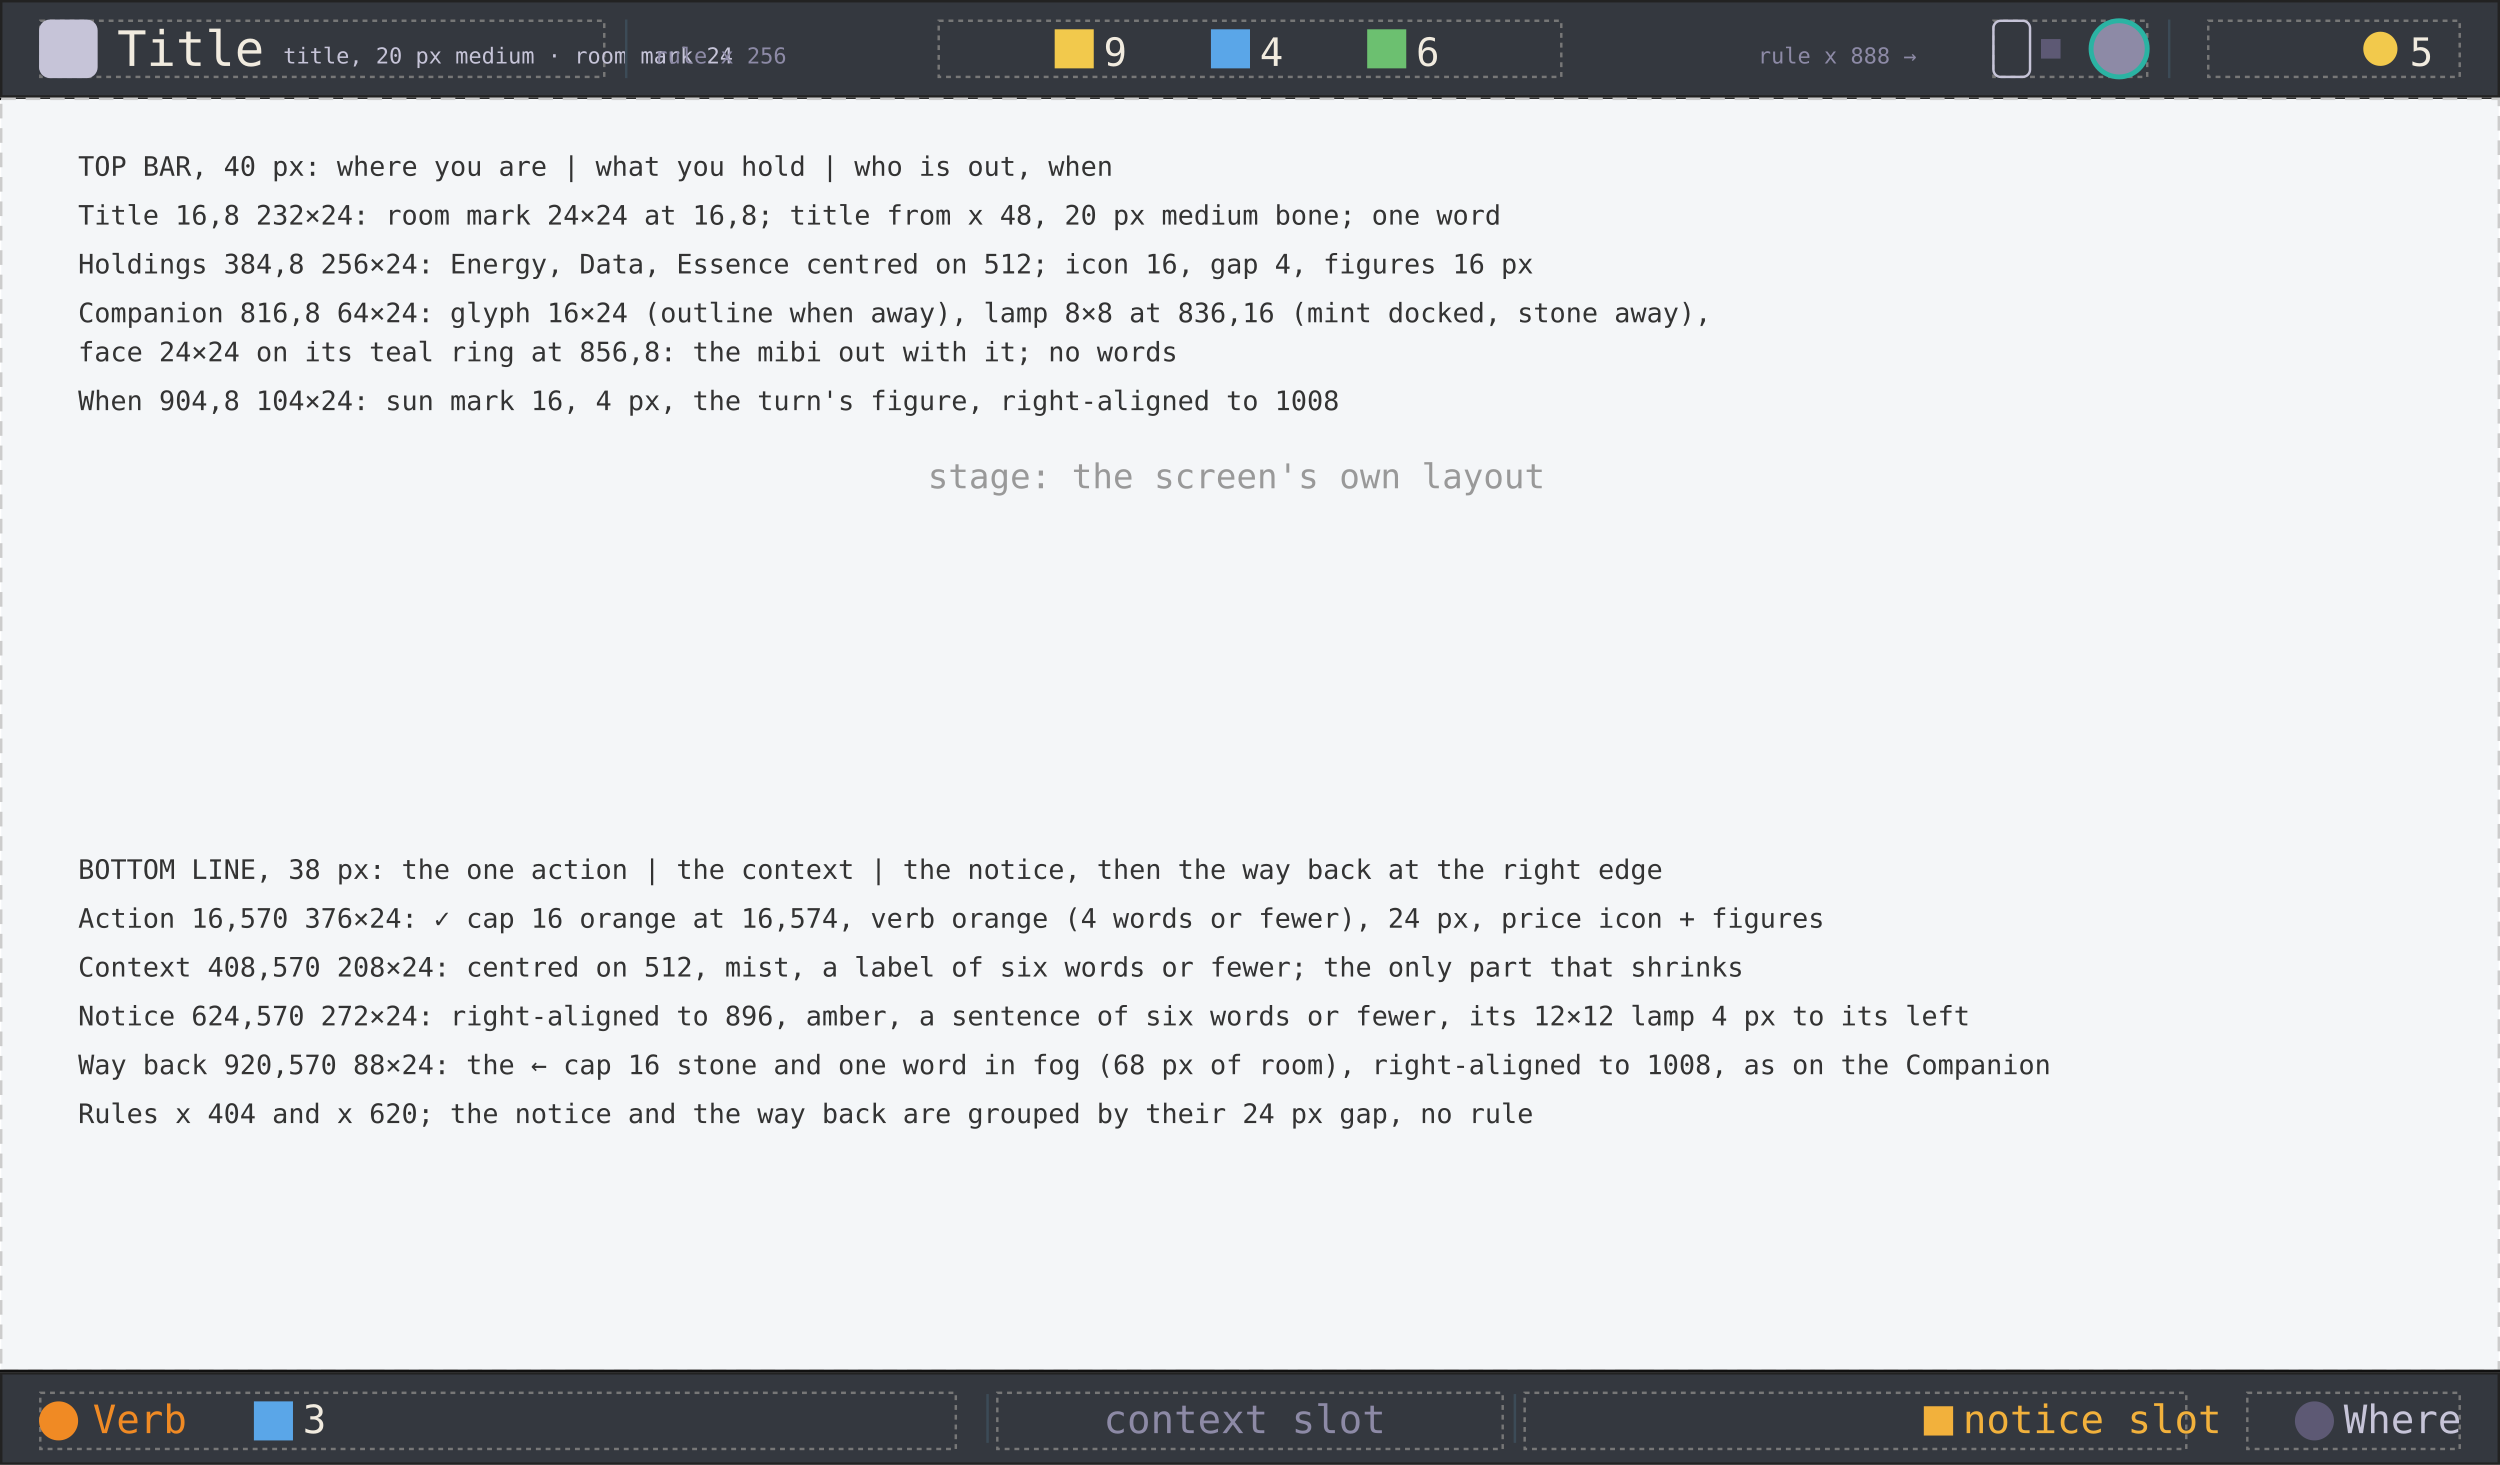
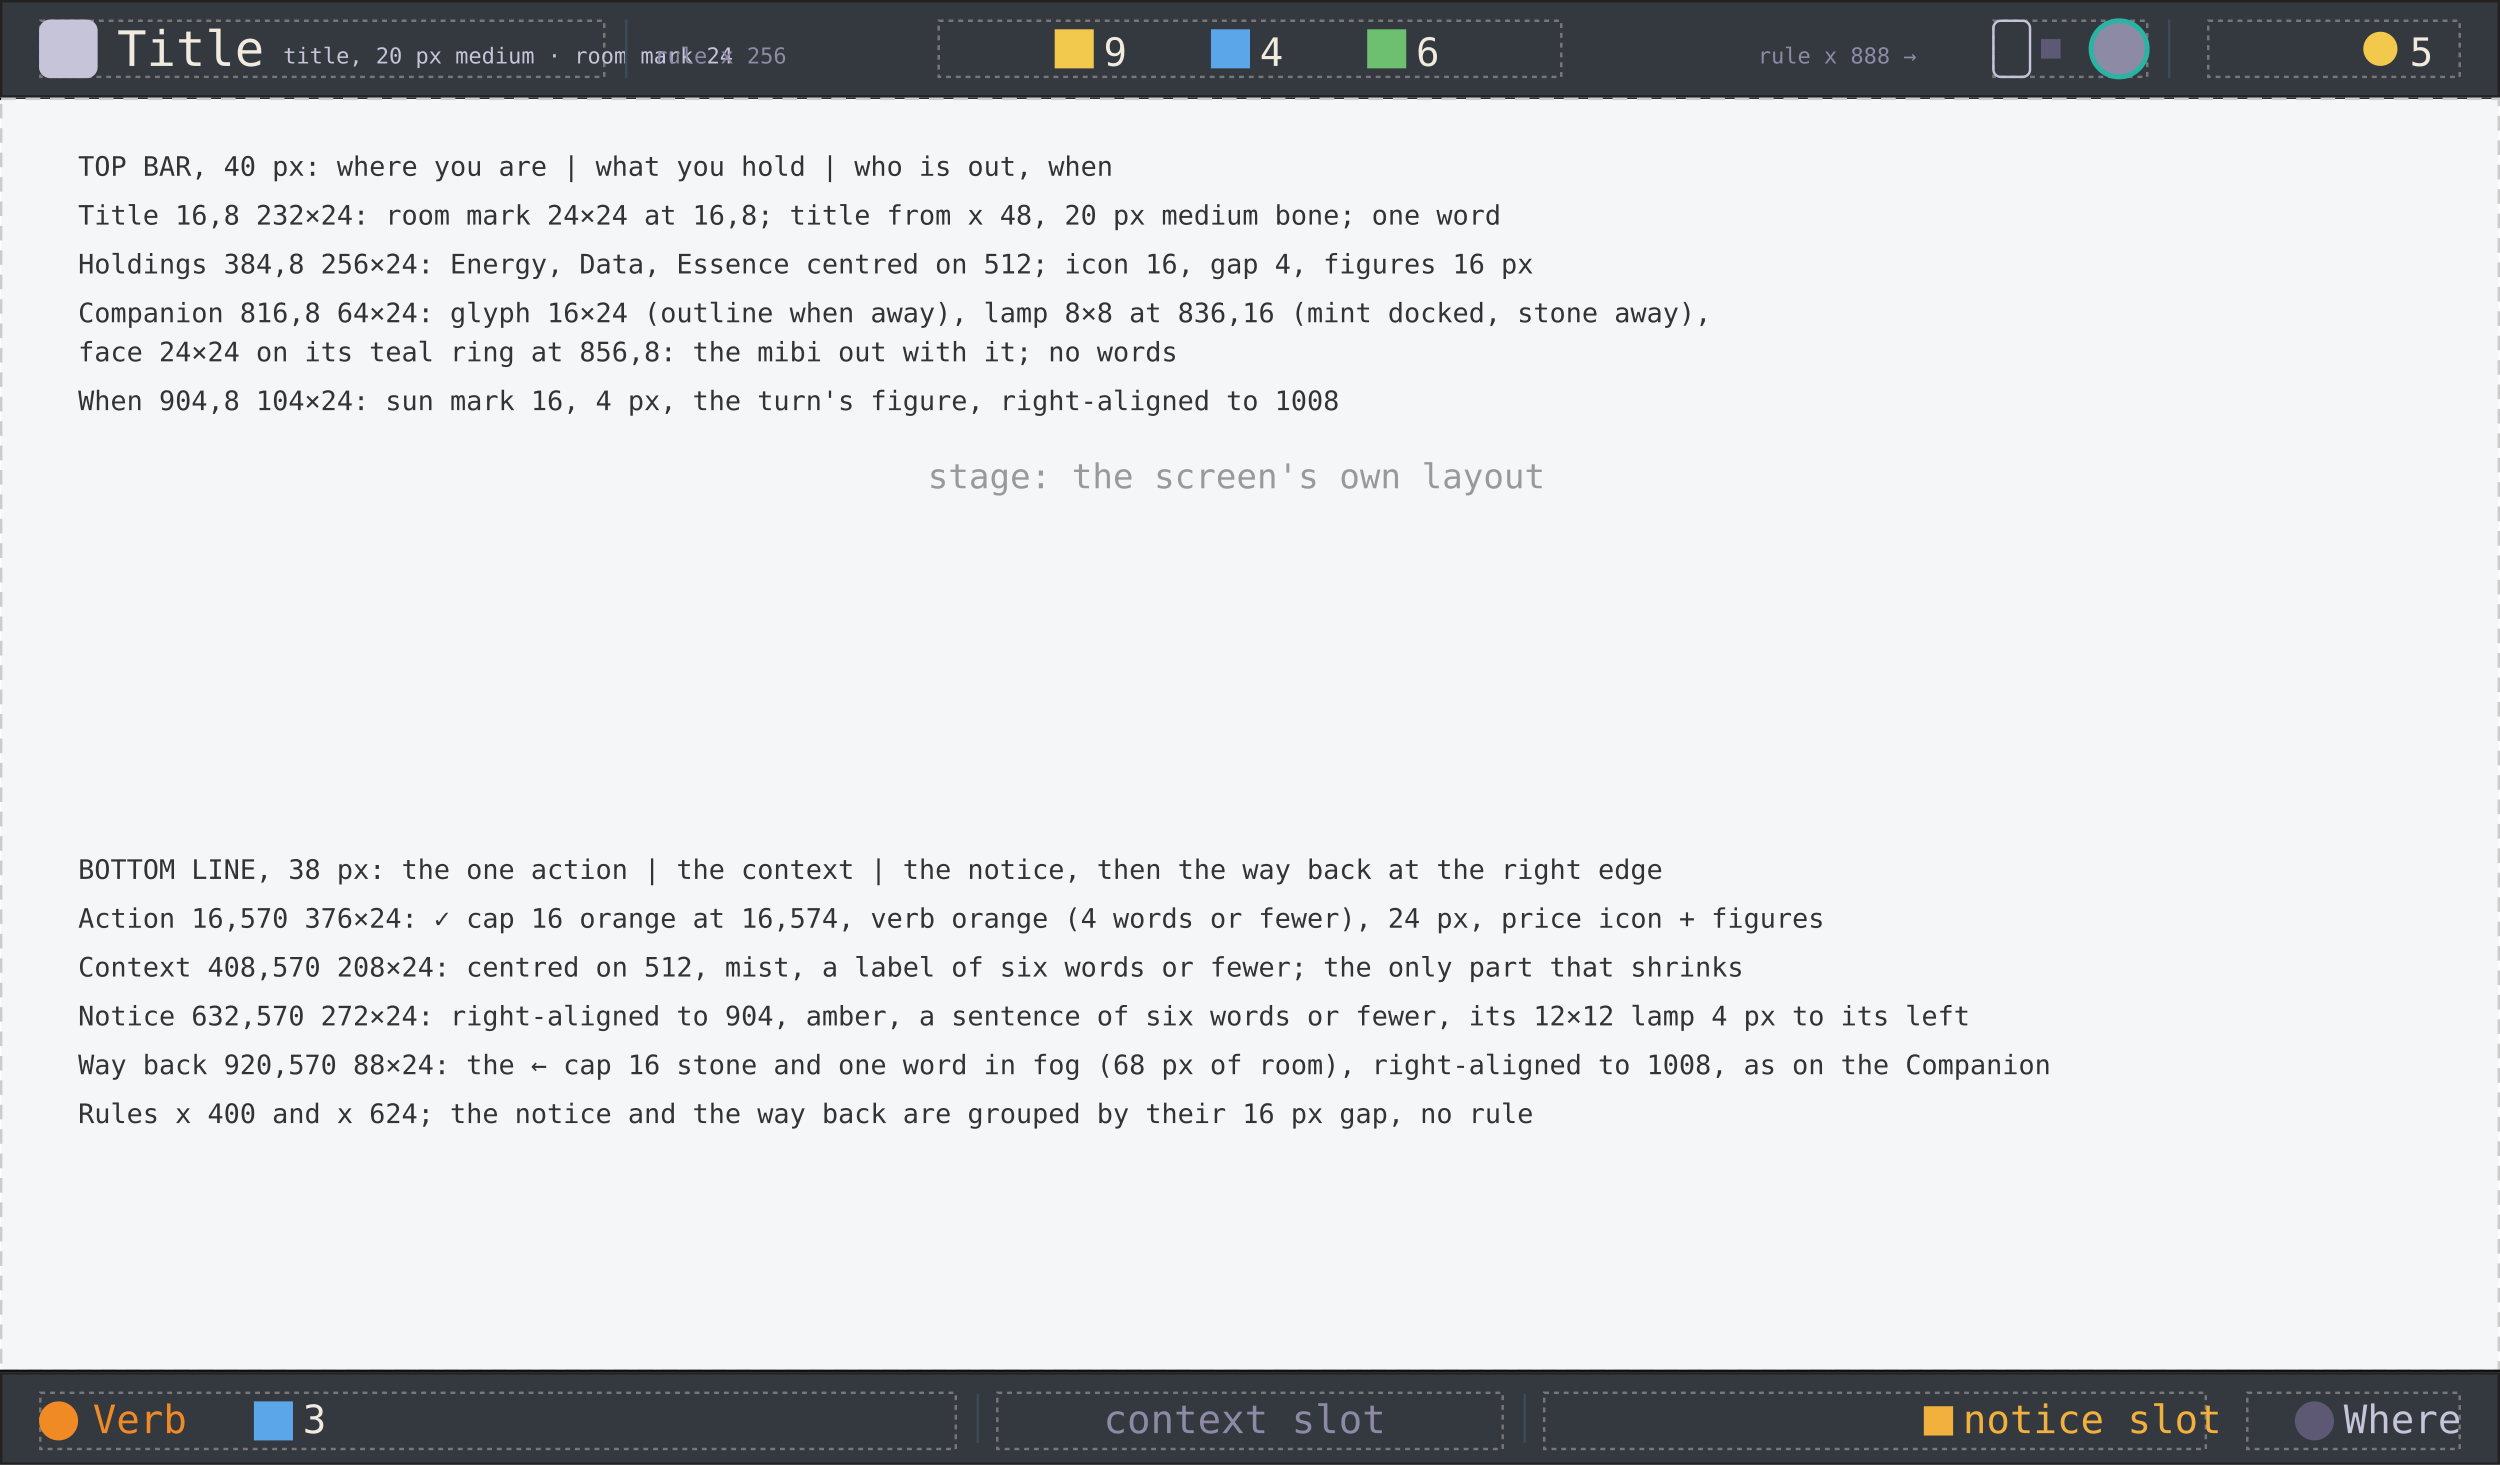
<svg xmlns="http://www.w3.org/2000/svg" viewBox="0 0 1024 600" width="1024" height="600" font-family="ui-monospace, Menlo, Consolas, monospace">
  <rect width="1024" height="600" fill="#ffffff" />
  <rect x="0.5" y="0.5" width="1023" height="39" fill="#34383f" stroke="#222" stroke-width="1" />
  <line x1="0" y1="40.5" x2="1024" y2="40.5" stroke="#111" />
  <rect x="16.5" y="8.5" width="231" height="23" fill="none" stroke="#777" stroke-width="1" stroke-dasharray="2 2" />
  <rect x="16.5" y="8.5" width="23" height="23" rx="4" fill="#c6c4d8" stroke="#c6c4d8" stroke-width="1" />
  <text x="48" y="27" font-size="20" fill="#f1ebdf">Title</text>
  <text x="116" y="26" font-size="9" fill="#c6c4d8">title, 20 px medium · room mark 24</text>
  <line x1="256.5" y1="8" x2="256.5" y2="32" stroke="#3c4b57" />
  <line x1="888.5" y1="8" x2="888.5" y2="32" stroke="#3c4b57" />
  <rect x="384.5" y="8.5" width="255" height="23" fill="none" stroke="#777" stroke-width="1" stroke-dasharray="2 2" />
  <rect x="432" y="12" width="16" height="16" fill="#f2c94c" />
  <text x="452" y="27" font-size="16" fill="#f1ebdf">9</text>
  <rect x="496" y="12" width="16" height="16" fill="#5aa6e8" />
  <text x="516" y="27" font-size="16" fill="#f1ebdf">4</text>
  <rect x="560" y="12" width="16" height="16" fill="#6cc070" />
  <text x="580" y="27" font-size="16" fill="#f1ebdf">6</text>
  <rect x="816.5" y="8.5" width="63" height="23" fill="none" stroke="#777" stroke-width="1" stroke-dasharray="2 2" />
  <rect x="816.5" y="8.5" width="15" height="23" rx="3" fill="none" stroke="#c6c4d8" />
  <rect x="836" y="16" width="8" height="8" fill="#5d5974" />
  <circle cx="868" cy="20" r="11.5" fill="#8d8aa6" stroke="#2bb3a3" stroke-width="2" />
  <rect x="904.5" y="8.5" width="103" height="23" fill="none" stroke="#777" stroke-width="1" stroke-dasharray="2 2" />
  <circle cx="975" cy="20" r="7" fill="#f2c94c" />
  <text x="987" y="27" font-size="16" fill="#f1ebdf">5</text>
  <text x="268" y="26" font-size="9" fill="#8d8aa6">rule x 256</text>
  <text x="720" y="26" font-size="9" fill="#8d8aa6">rule x 888 →</text>
  <rect x="0.5" y="40.5" width="1023" height="521" fill="#f4f6f8" stroke="#ccc" stroke-width="1" stroke-dasharray="6 4" />
  <text x="380" y="200" font-size="14" fill="#999">stage: the screen's own layout</text>
  <text x="32" y="72" font-size="11" fill="#333">TOP BAR, 40 px: where you are | what you hold | who is out, when</text>
  <text x="32" y="92" font-size="11" fill="#333">Title 16,8 232×24: room mark 24×24 at 16,8; title from x 48, 20 px medium bone; one word</text>
  <text x="32" y="112" font-size="11" fill="#333">Holdings 384,8 256×24: Energy, Data, Essence centred on 512; icon 16, gap 4, figures 16 px</text>
  <text x="32" y="132" font-size="11" fill="#333">Companion 816,8 64×24: glyph 16×24 (outline when away), lamp 8×8 at 836,16 (mint docked, stone away),</text>
  <text x="32" y="148" font-size="11" fill="#333">   face 24×24 on its teal ring at 856,8: the mibi out with it; no words</text>
  <text x="32" y="168" font-size="11" fill="#333">When 904,8 104×24: sun mark 16, 4 px, the turn's figure, right-aligned to 1008</text>
  <text x="32" y="360" font-size="11" fill="#333">BOTTOM LINE, 38 px: the one action | the context | the notice, then the way back at the right edge</text>
  <text x="32" y="380" font-size="11" fill="#333">Action 16,570 376×24: ✓ cap 16 orange at 16,574, verb orange (4 words or fewer), 24 px, price icon + figures</text>
  <text x="32" y="400" font-size="11" fill="#333">Context 408,570 208×24: centred on 512, mist, a label of six words or fewer; the only part that shrinks</text>
-   <text x="32" y="420" font-size="11" fill="#333">Notice 624,570 272×24: right-aligned to 896, amber, a sentence of six words or fewer, its 12×12 lamp 4 px to its left</text>
+   <text x="32" y="420" font-size="11" fill="#333">Notice 632,570 272×24: right-aligned to 904, amber, a sentence of six words or fewer, its 12×12 lamp 4 px to its left</text>
  <text x="32" y="440" font-size="11" fill="#333">Way back 920,570 88×24: the ← cap 16 stone and one word in fog (68 px of room), right-aligned to 1008, as on the Companion</text>
-   <text x="32" y="460" font-size="11" fill="#333">Rules x 404 and x 620; the notice and the way back are grouped by their 24 px gap, no rule</text>
+   <text x="32" y="460" font-size="11" fill="#333">Rules x 400 and x 624; the notice and the way back are grouped by their 16 px gap, no rule</text>
  <rect x="0.5" y="562.5" width="1023" height="37" fill="#34383f" stroke="#222" stroke-width="1" />
  <line x1="0" y1="561.5" x2="1024" y2="561.5" stroke="#111" />
  <rect x="16.5" y="570.5" width="375" height="23" fill="none" stroke="#777" stroke-width="1" stroke-dasharray="2 2" />
  <circle cx="24" cy="582" r="8" fill="#f08a24" />
  <text x="38" y="587" font-size="16" fill="#f08a24">Verb</text>
  <rect x="104" y="574" width="16" height="16" fill="#5aa6e8" />
  <text x="124" y="587" font-size="16" fill="#f1ebdf">3</text>
-   <line x1="404.5" y1="571" x2="404.5" y2="591" stroke="#3c4b57" />
-   <line x1="620.5" y1="571" x2="620.5" y2="591" stroke="#3c4b57" />
+   <line x1="400.5" y1="571" x2="400.5" y2="591" stroke="#3c4b57" />
+   <line x1="624.5" y1="571" x2="624.5" y2="591" stroke="#3c4b57" />
  <rect x="408.5" y="570.5" width="207" height="23" fill="none" stroke="#777" stroke-width="1" stroke-dasharray="2 2" />
  <text x="452" y="587" font-size="16" fill="#8d8aa6">context slot</text>
-   <rect x="624.5" y="570.5" width="271" height="23" fill="none" stroke="#777" stroke-width="1" stroke-dasharray="2 2" />
+   <rect x="632.5" y="570.5" width="271" height="23" fill="none" stroke="#777" stroke-width="1" stroke-dasharray="2 2" />
  <rect x="788" y="576" width="12" height="12" fill="#f2b13c" />
  <text x="804" y="587" font-size="16" fill="#f2b13c">notice slot</text>
  <rect x="920.5" y="570.5" width="87" height="23" fill="none" stroke="#777" stroke-width="1" stroke-dasharray="2 2" />
  <circle cx="948" cy="582" r="8" fill="#5d5974" />
  <text x="960" y="587" font-size="16" fill="#c6c4d8">Where</text>
</svg>
